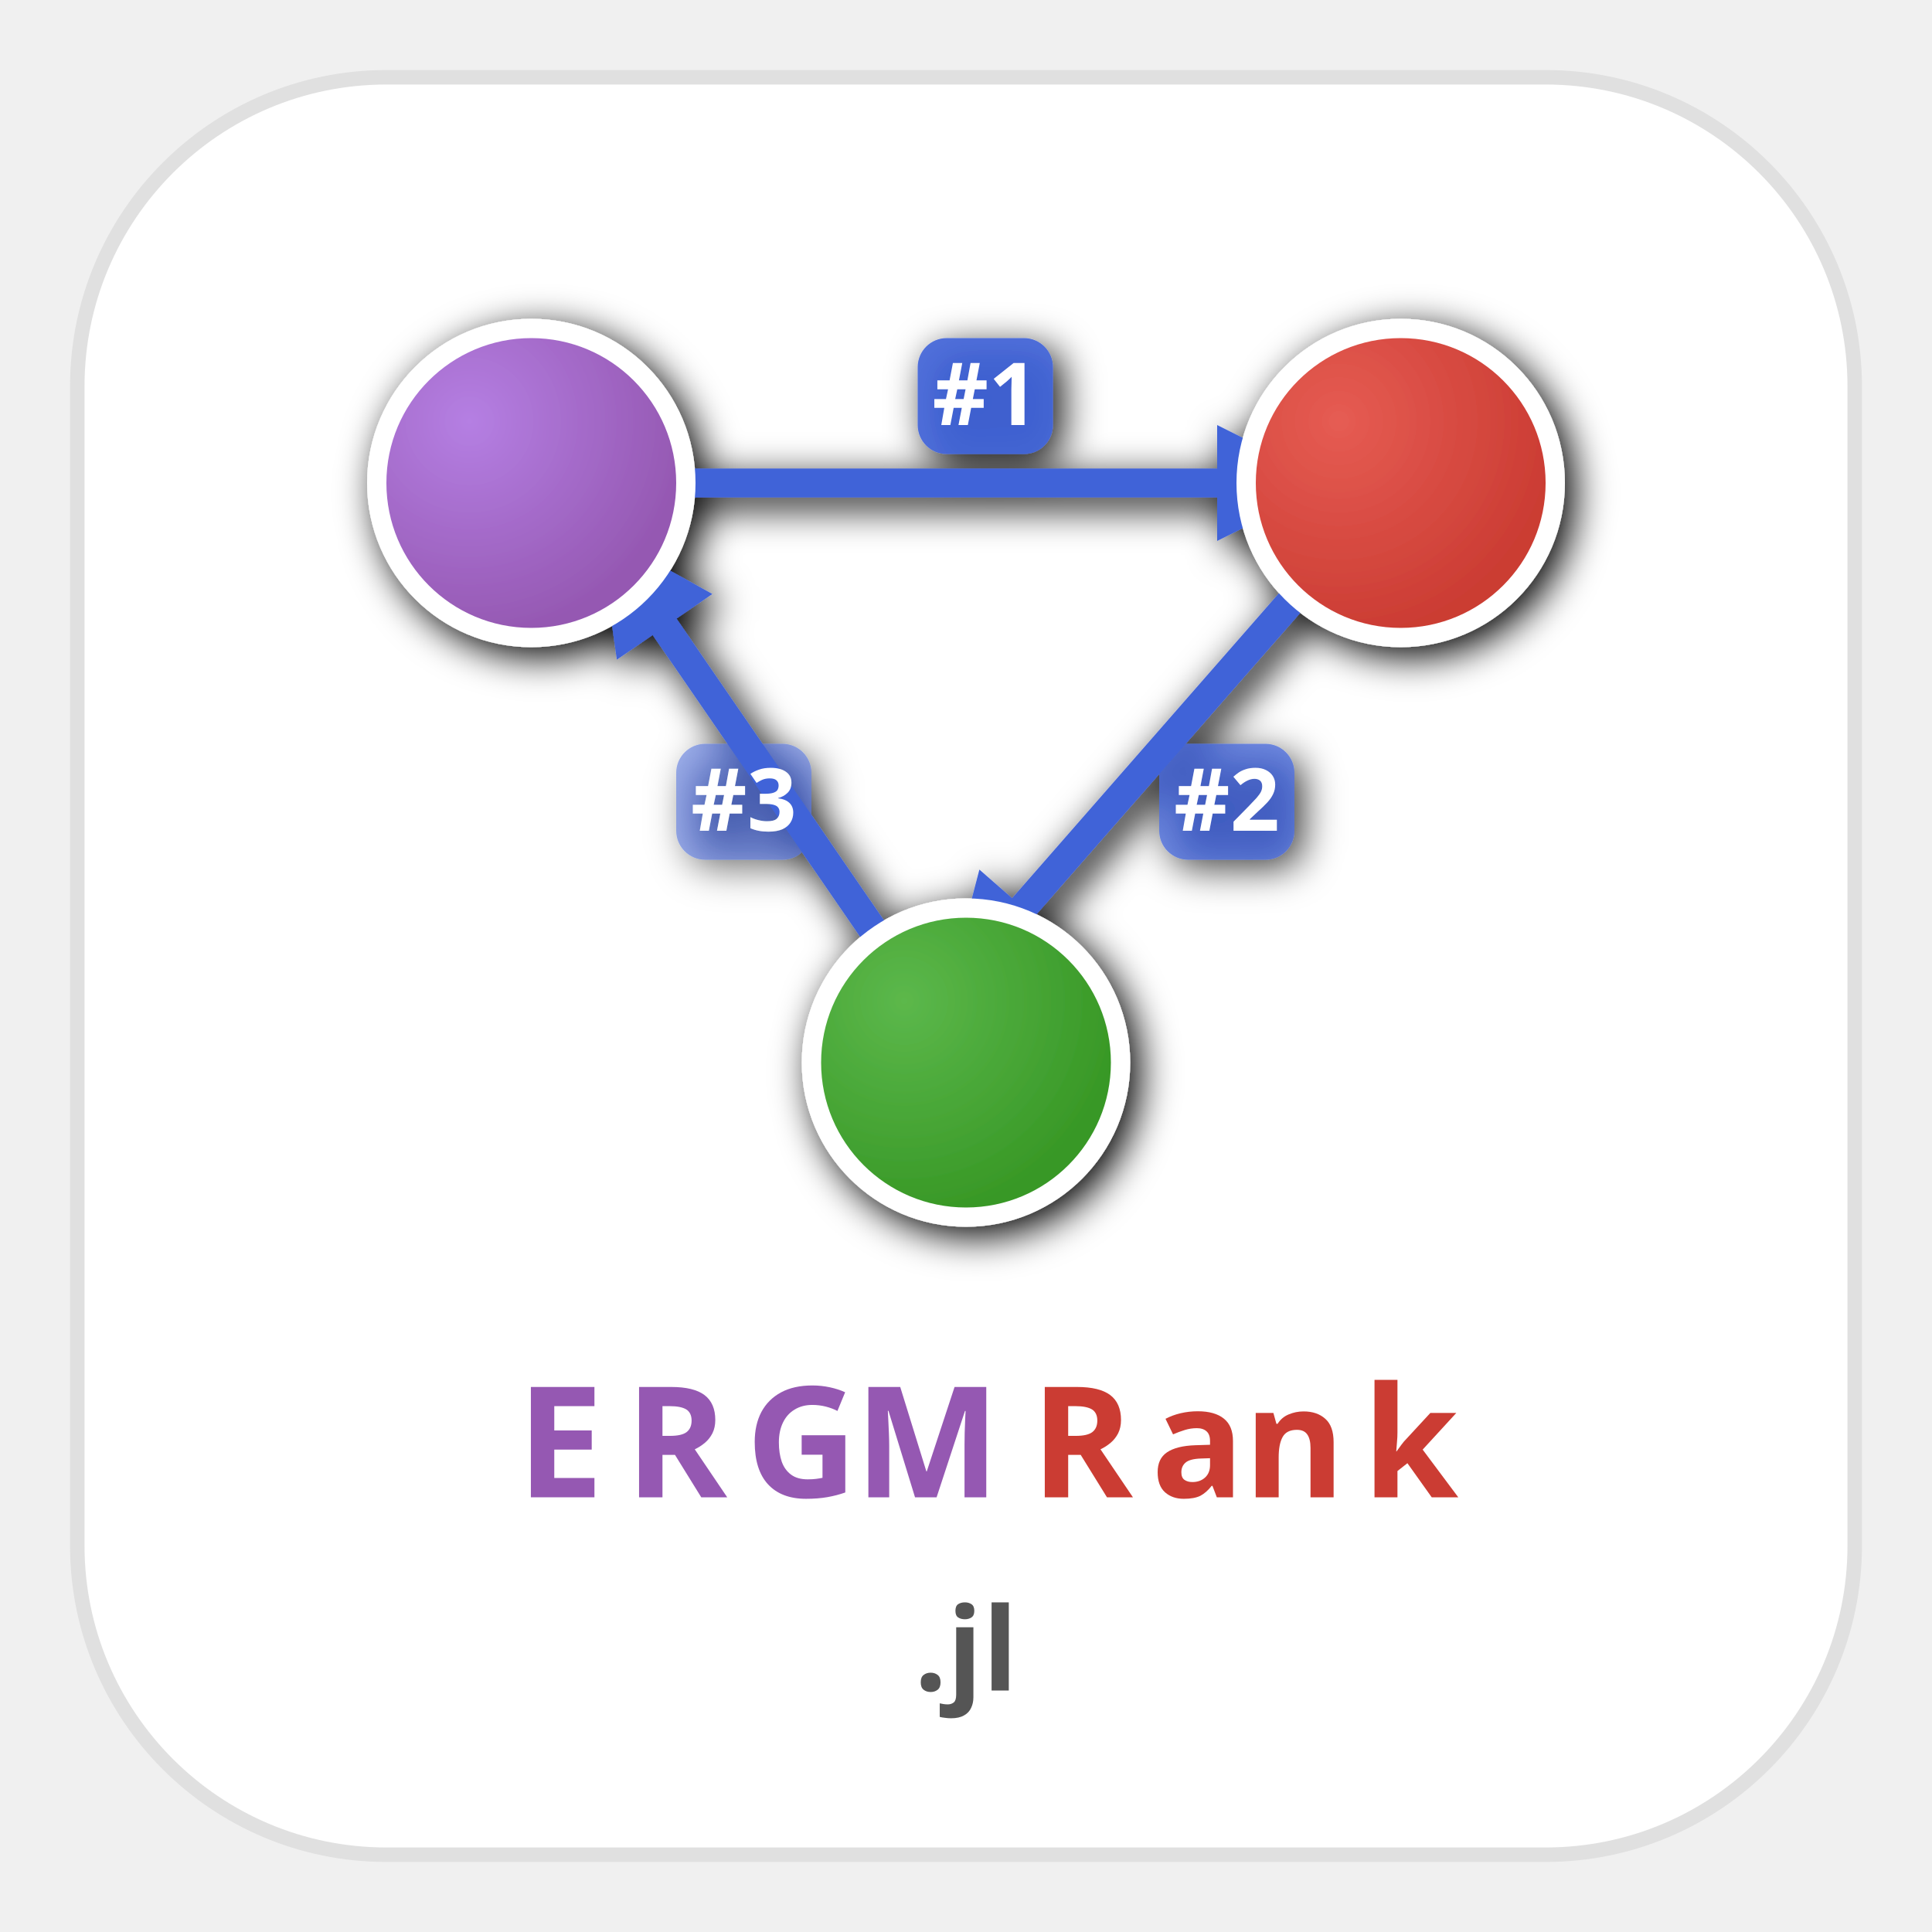
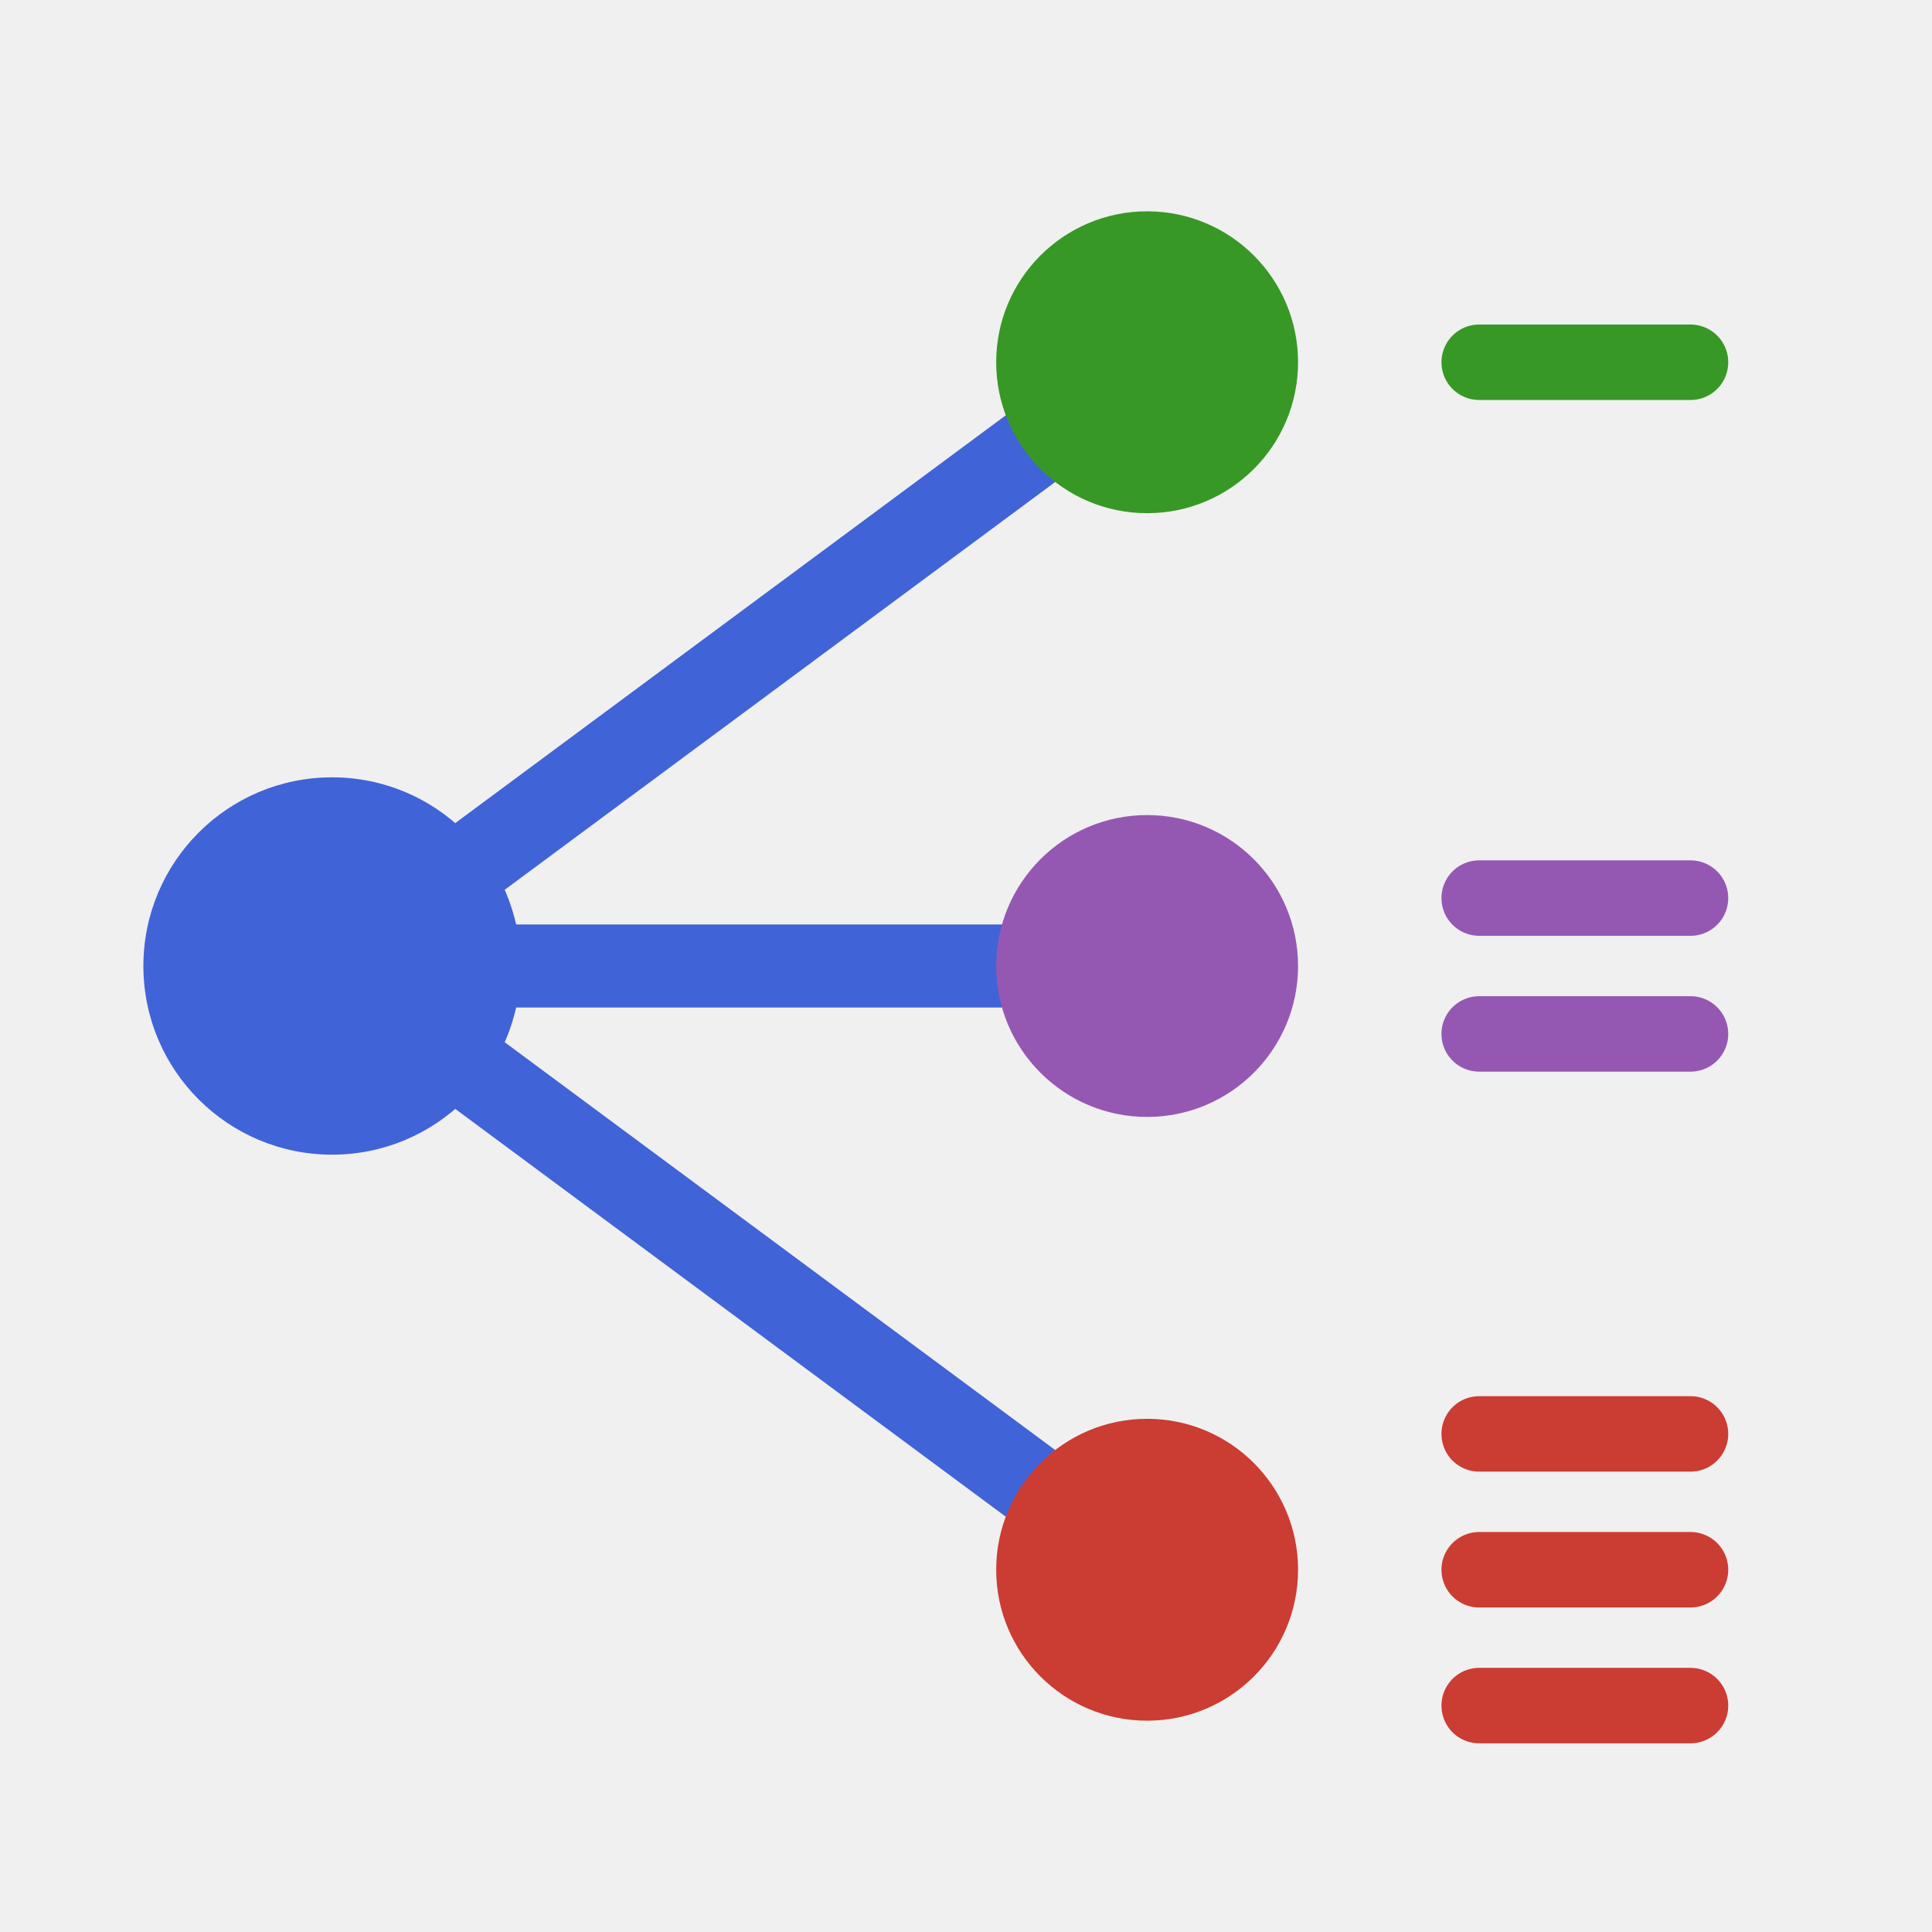
- <svg xmlns="http://www.w3.org/2000/svg" viewBox="0 0 200 200">
-   <defs>
-     <radialGradient id="grad-purple" cx="30%" cy="30%" r="70%">
-       <stop offset="0%" style="stop-color:#b57fe3;stop-opacity:1" />
-       <stop offset="100%" style="stop-color:#9558B2;stop-opacity:1" />
-     </radialGradient>
-     <radialGradient id="grad-red" cx="30%" cy="30%" r="70%">
-       <stop offset="0%" style="stop-color:#e65c53;stop-opacity:1" />
-       <stop offset="100%" style="stop-color:#CB3C33;stop-opacity:1" />
-     </radialGradient>
-     <radialGradient id="grad-green" cx="30%" cy="30%" r="70%">
-       <stop offset="0%" style="stop-color:#5cb84b;stop-opacity:1" />
-       <stop offset="100%" style="stop-color:#389826;stop-opacity:1" />
-     </radialGradient>
-     <filter id="shadow" x="-50%" y="-50%" width="200%" height="200%">
-       <feGaussianBlur in="SourceAlpha" stdDeviation="2" />
-       <feOffset dx="1" dy="1" result="offsetblur" />
-       <feComponentTransfer>
-         <feFuncA type="linear" slope="0.25" />
-       </feComponentTransfer>
-       <feMerge>
-         <feMergeNode in="offsetblur" />
-         <feMergeNode in="SourceGraphic" />
-       </feMerge>
-     </filter>
-     <marker id="arrow" markerWidth="4" markerHeight="4" refX="4" refY="2" orient="auto">
-       <polygon points="0 0, 4 2, 0 4" fill="#4063D8" />
-     </marker>
-   </defs>
-   <rect x="8" y="8" width="184" height="184" rx="32" fill="#ffffff" stroke="#e0e0e0" stroke-width="1.5" />
-   <g transform="translate(100, 75)" filter="url(#shadow)">
-     <line x1="-40" y1="-25" x2="38" y2="-25" stroke="#4063D8" stroke-width="3" stroke-linecap="round" marker-end="url(#arrow)" />
-     <line x1="40" y1="-20" x2="-2" y2="28" stroke="#4063D8" stroke-width="3" stroke-linecap="round" marker-end="url(#arrow)" />
-     <line x1="-5" y1="28" x2="-38" y2="-20" stroke="#4063D8" stroke-width="3" stroke-linecap="round" marker-end="url(#arrow)" />
-     <rect x="-5" y="-40" width="14" height="12" rx="3" fill="#4063D8" opacity="0.9" />
-     <text x="2" y="-31" text-anchor="middle" font-family="sans-serif" font-weight="bold" font-size="9" fill="#ffffff">#1</text>
-     <rect x="20" y="2" width="14" height="12" rx="3" fill="#4063D8" opacity="0.7" />
-     <text x="27" y="11" text-anchor="middle" font-family="sans-serif" font-weight="bold" font-size="9" fill="#ffffff">#2</text>
-     <rect x="-30" y="2" width="14" height="12" rx="3" fill="#4063D8" opacity="0.5" />
-     <text x="-23" y="11" text-anchor="middle" font-family="sans-serif" font-weight="bold" font-size="9" fill="#ffffff">#3</text>
-     <circle cx="-45" cy="-25" r="16" fill="url(#grad-purple)" stroke="#ffffff" stroke-width="2" />
-     <circle cx="45" cy="-25" r="16" fill="url(#grad-red)" stroke="#ffffff" stroke-width="2" />
-     <circle cx="0" cy="35" r="16" fill="url(#grad-green)" stroke="#ffffff" stroke-width="2" />
-   </g>
-   <g transform="translate(100, 155)" text-anchor="middle" font-family="sans-serif" font-weight="900" font-size="16" letter-spacing="0.5">
-     <text x="-42" y="0" fill="#9558B2">E</text>
-     <text x="-30" y="0" fill="#9558B2">R</text>
-     <text x="-17" y="0" fill="#9558B2">G</text>
-     <text x="-4" y="0" fill="#9558B2">M</text>
-     <text x="12" y="0" fill="#CB3C33">R</text>
-     <text x="24" y="0" fill="#CB3C33">a</text>
-     <text x="34" y="0" fill="#CB3C33">n</text>
-     <text x="46" y="0" fill="#CB3C33">k</text>
-   </g>
-   <text x="100" y="175" text-anchor="middle" font-family="sans-serif" font-weight="700" font-size="12" fill="#555555">.jl</text>
+ <svg xmlns="http://www.w3.org/2000/svg" width="256" height="256" viewBox="0 0 256 256" role="img" aria-labelledby="title desc">
+   <path d="M44 128 152 48M44 128H152M44 128 152 208" fill="none" stroke="#4063D8" stroke-width="11" stroke-linecap="round" stroke-linejoin="round" />
+   <circle cx="44" cy="128" r="25" fill="#4063D8" />
+   <circle cx="152" cy="48" r="20" fill="#389826" />
+   <circle cx="152" cy="128" r="20" fill="#9558B2" />
+   <circle cx="152" cy="208" r="20" fill="#CB3C33" />
+   <path d="M196 48H224" fill="none" stroke="#389826" stroke-width="10" stroke-linecap="round" stroke-linejoin="round" />
+   <path d="M196 119H224M196 137H224" fill="none" stroke="#9558B2" stroke-width="10" stroke-linecap="round" stroke-linejoin="round" />
+   <path d="M196 190H224M196 208H224M196 226H224" fill="none" stroke="#CB3C33" stroke-width="10" stroke-linecap="round" stroke-linejoin="round" />
</svg>
